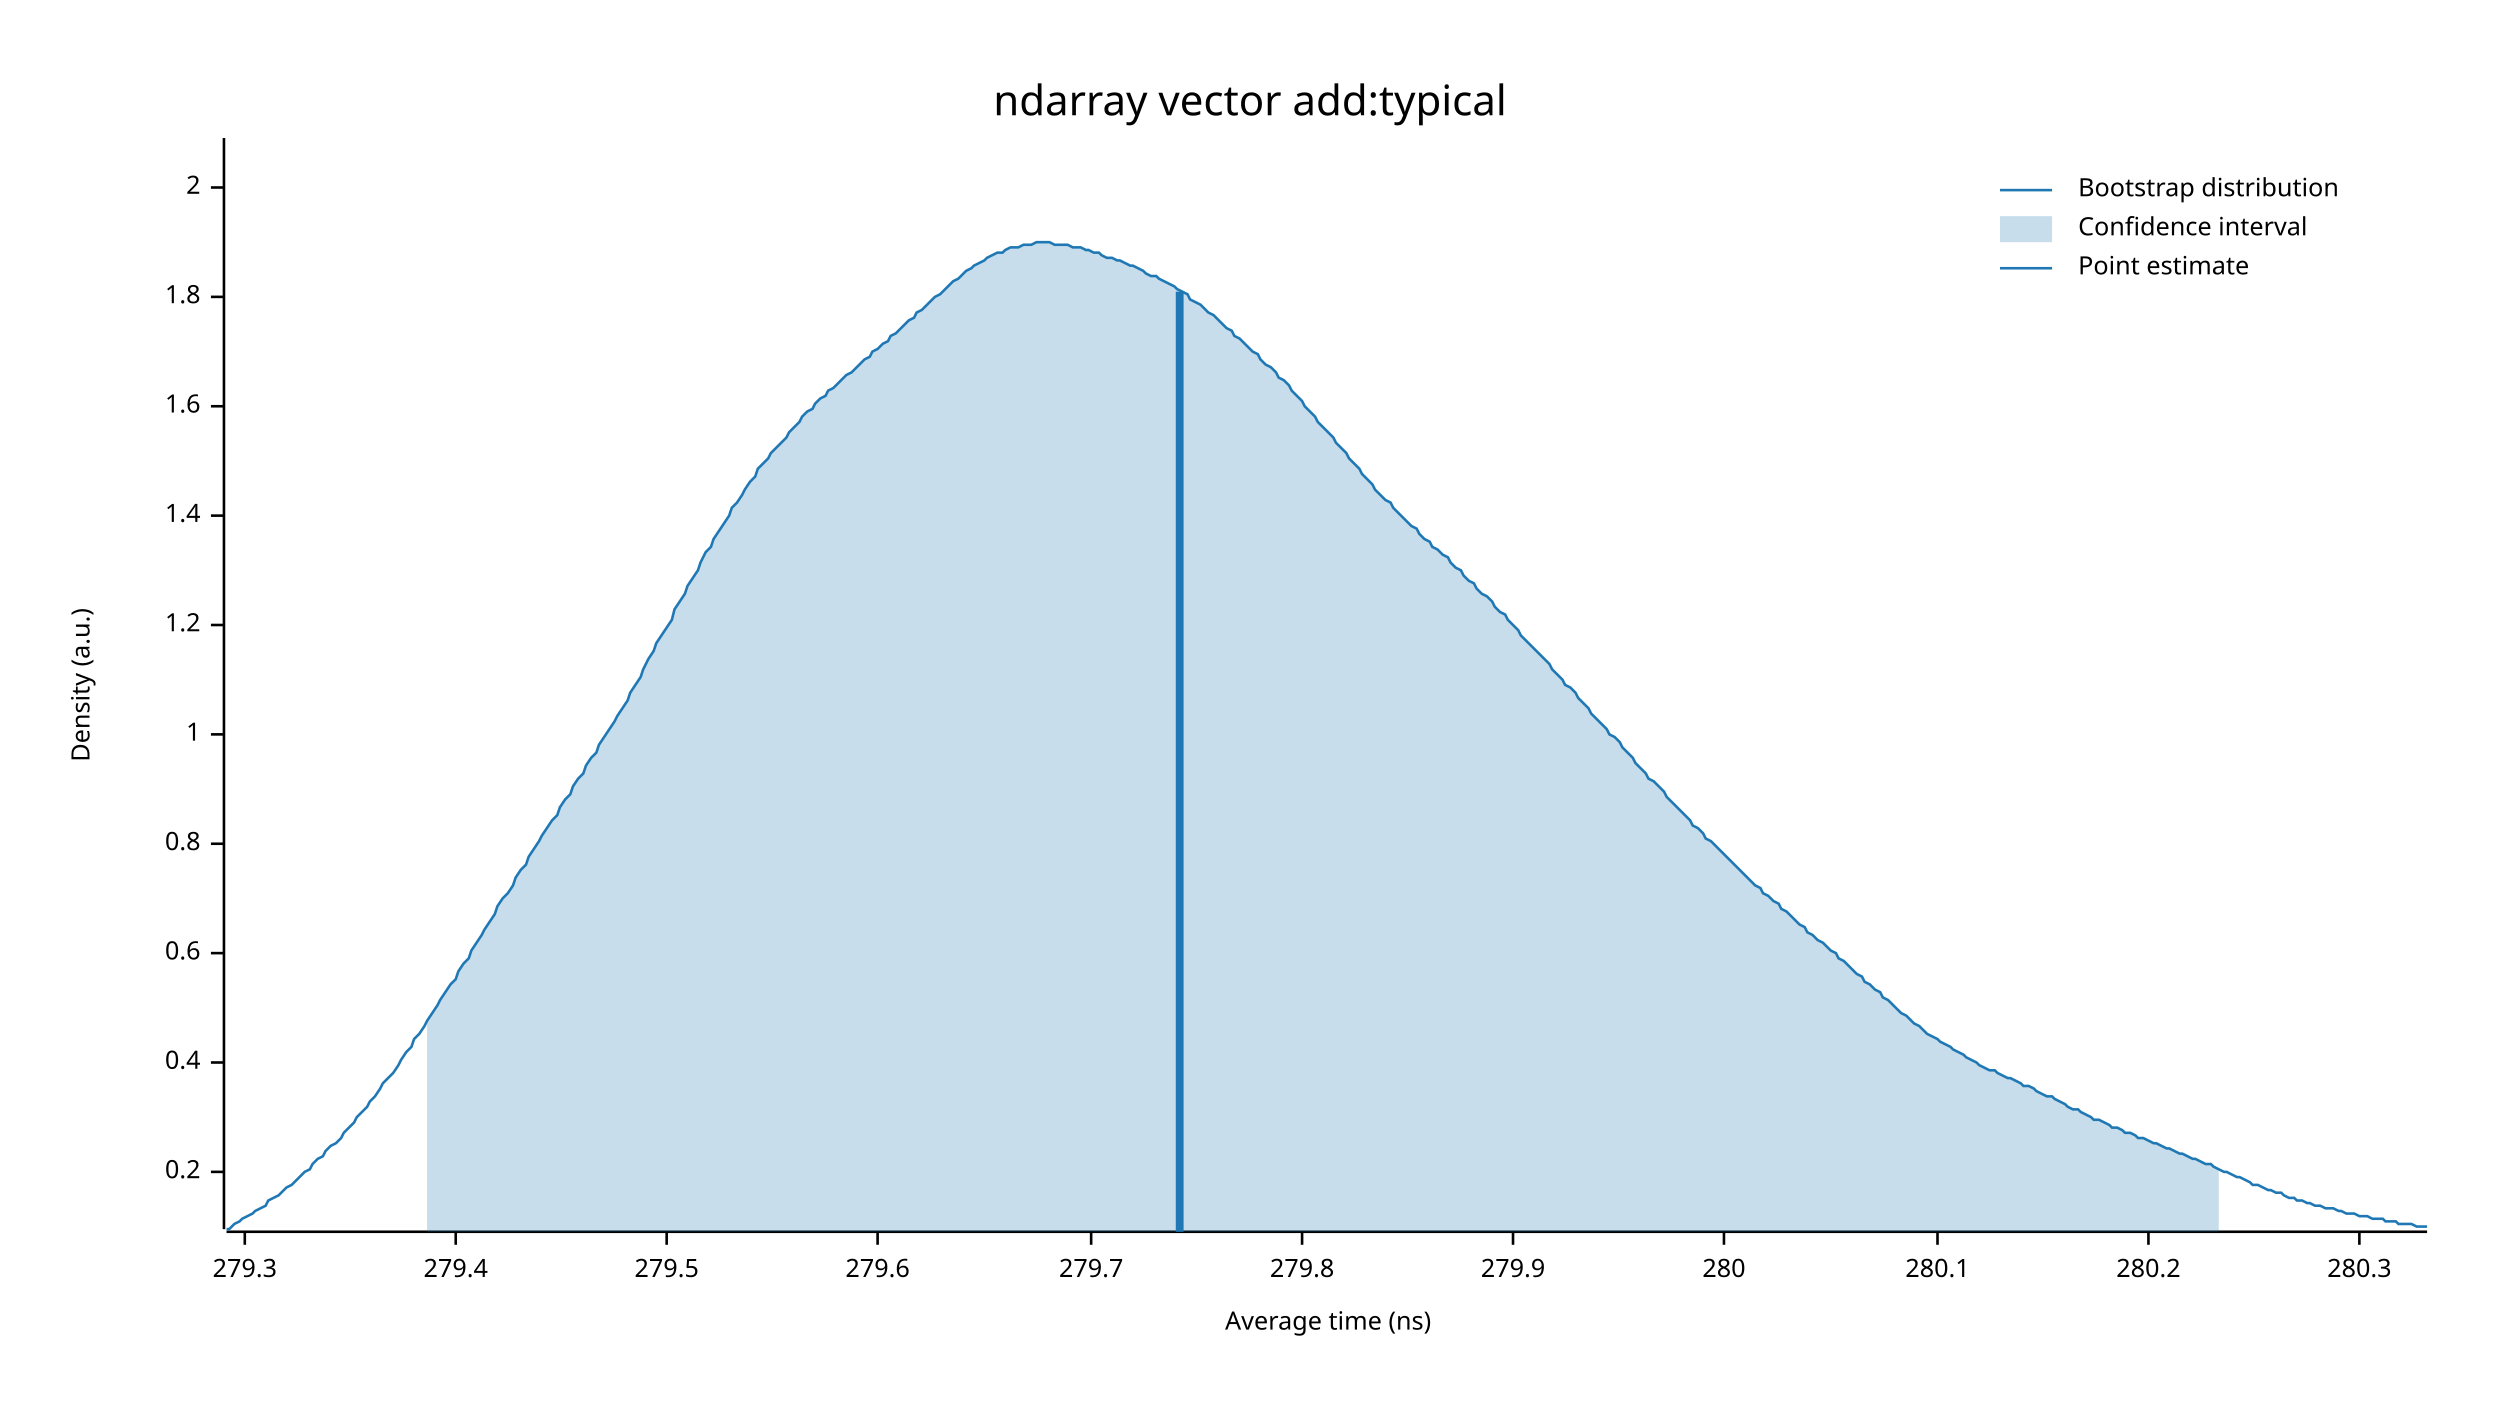
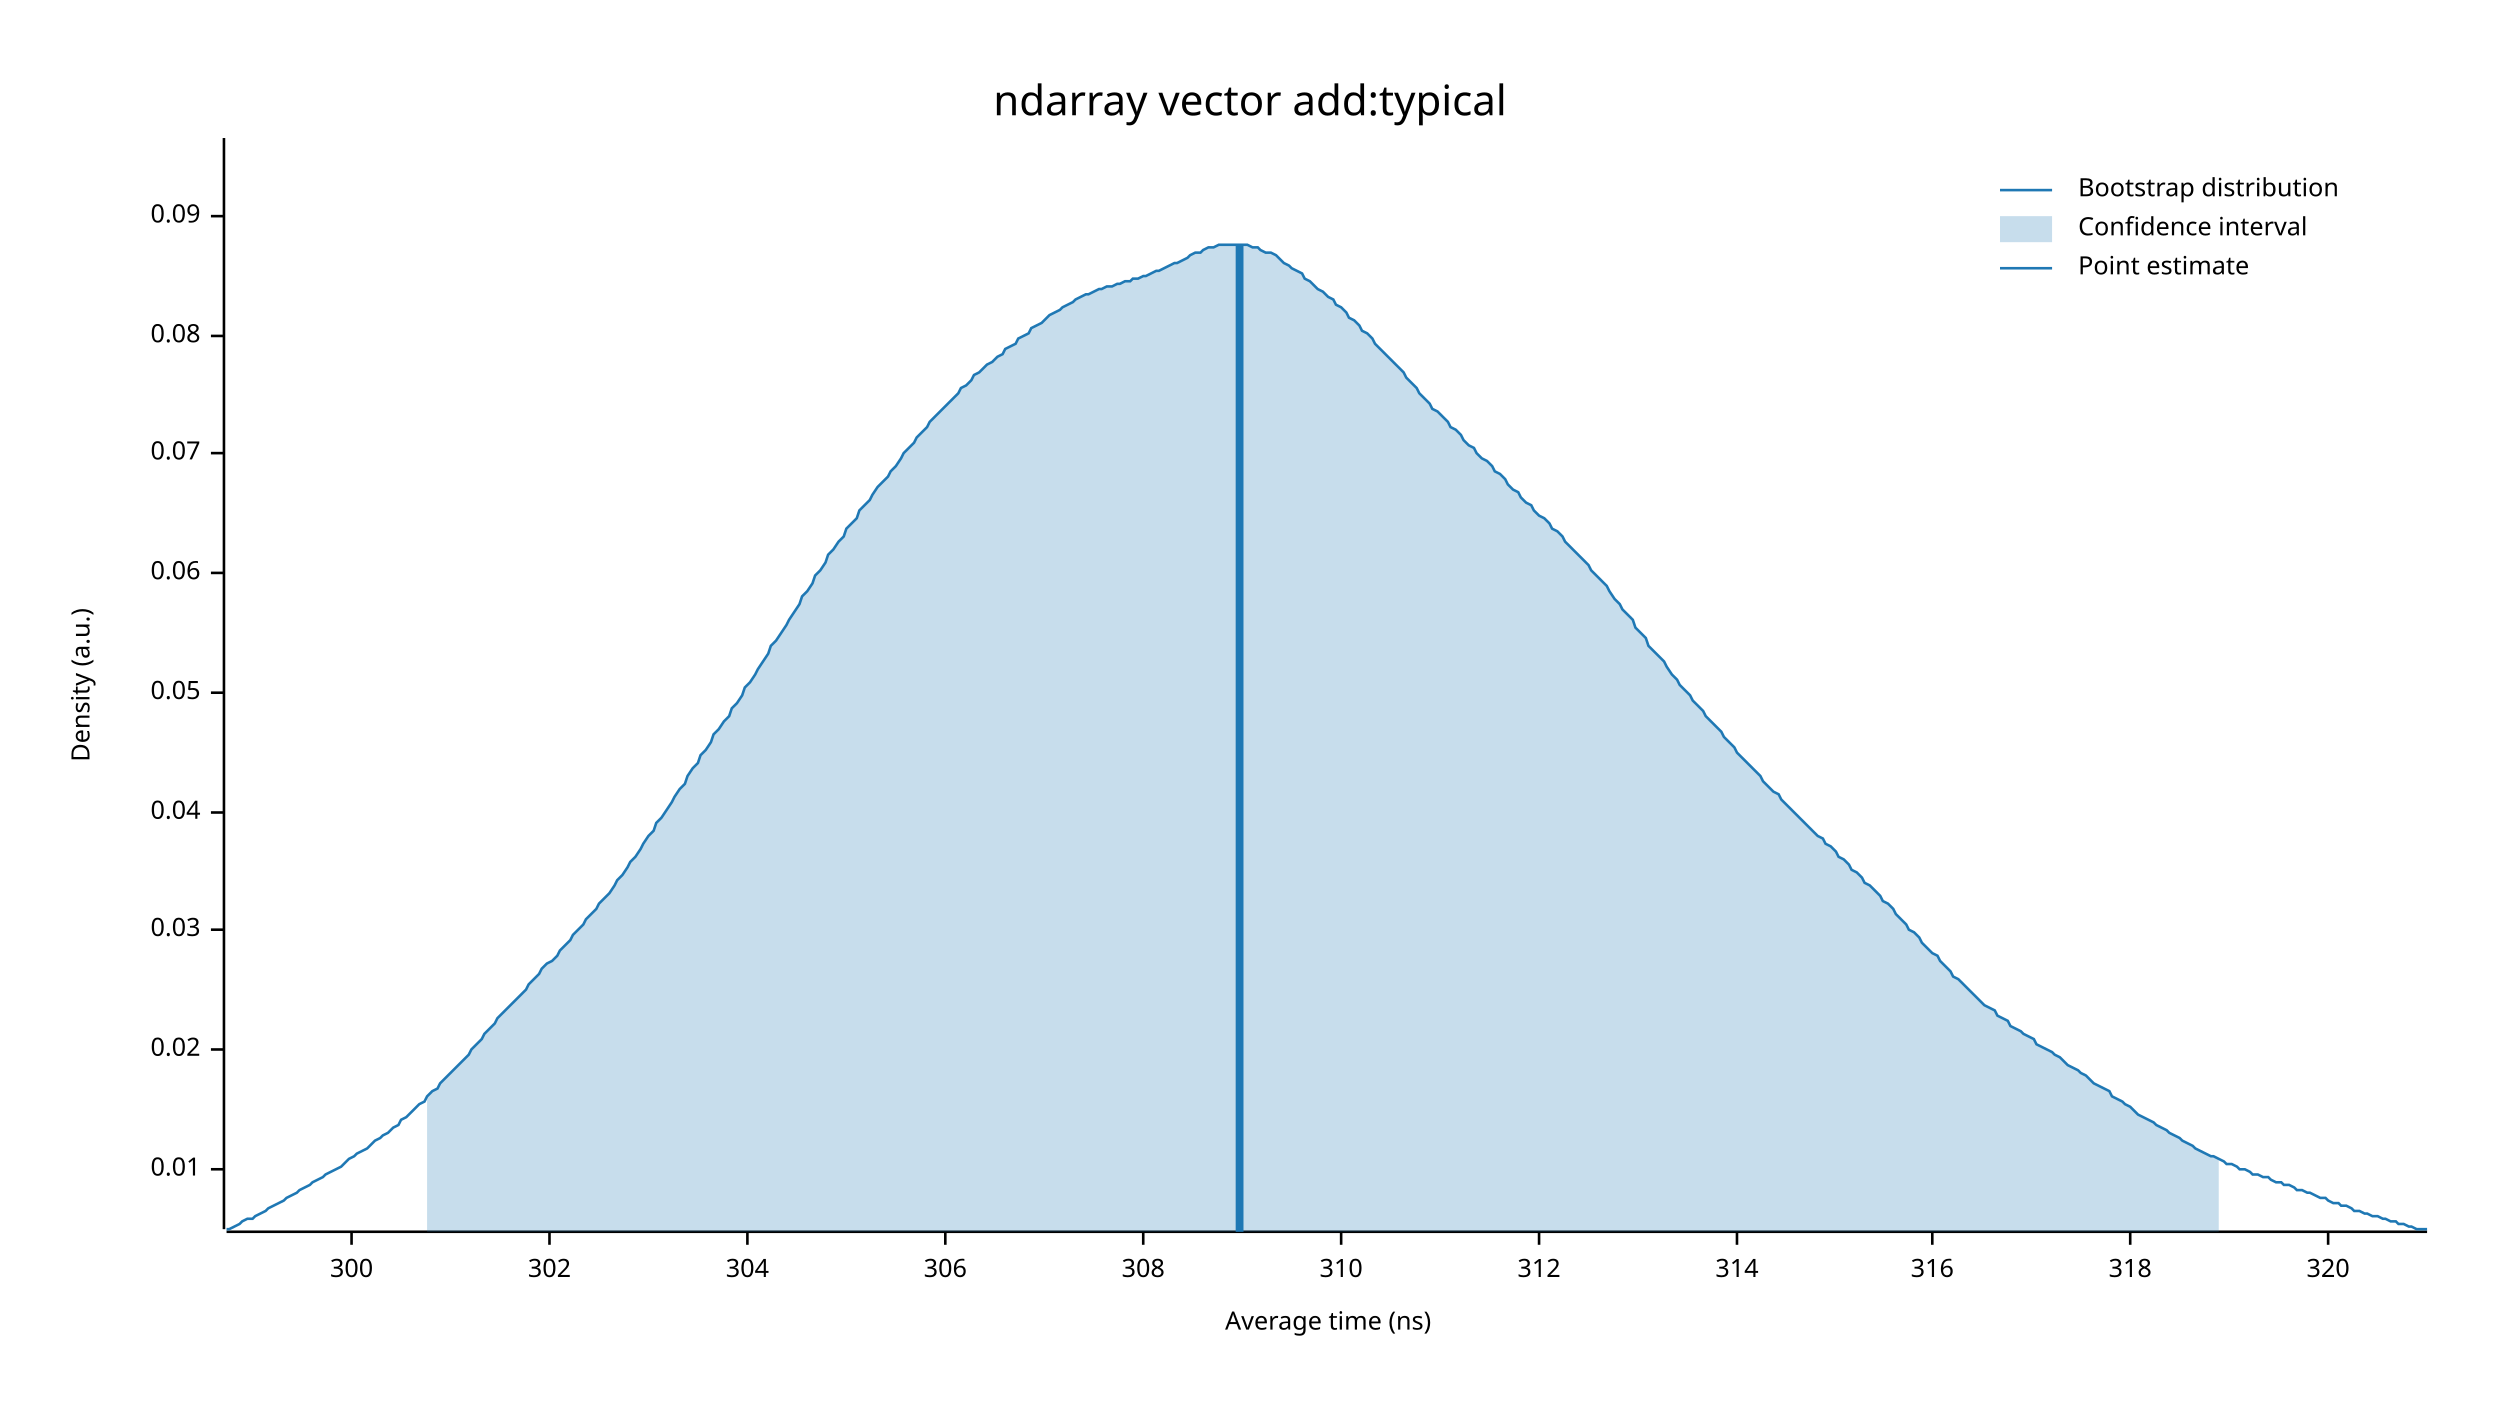
<svg xmlns="http://www.w3.org/2000/svg" width="960" height="540" viewBox="0 0 960 540">
  <text x="480" y="32" dy="0.76em" text-anchor="middle" font-family="sans-serif" font-size="16.129" opacity="1" fill="#000000">
ndarray vector add:typical
</text>
  <text x="27" y="263" dy="0.76em" text-anchor="middle" font-family="sans-serif" font-size="9.677" opacity="1" fill="#000000" transform="rotate(270, 27, 263)">
Density (a.u.)
</text>
  <text x="510" y="513" dy="-0.5ex" text-anchor="middle" font-family="sans-serif" font-size="9.677" opacity="1" fill="#000000">
Average time (ns)
</text>
  <polyline fill="none" opacity="1" stroke="#000000" stroke-width="1" points="86,53 86,472 " />
-   <text x="77" y="450" dy="0.5ex" text-anchor="end" font-family="sans-serif" font-size="9.677" opacity="1" fill="#000000">
- 0.2
+   <text x="77" y="449" dy="0.5ex" text-anchor="end" font-family="sans-serif" font-size="9.677" opacity="1" fill="#000000">
+ 0.01
</text>
-   <polyline fill="none" opacity="1" stroke="#000000" stroke-width="1" points="81,450 86,450 " />
-   <text x="77" y="408" dy="0.5ex" text-anchor="end" font-family="sans-serif" font-size="9.677" opacity="1" fill="#000000">
- 0.4
+   <polyline fill="none" opacity="1" stroke="#000000" stroke-width="1" points="81,449 86,449 " />
+   <text x="77" y="403" dy="0.5ex" text-anchor="end" font-family="sans-serif" font-size="9.677" opacity="1" fill="#000000">
+ 0.02
</text>
-   <polyline fill="none" opacity="1" stroke="#000000" stroke-width="1" points="81,408 86,408 " />
-   <text x="77" y="366" dy="0.5ex" text-anchor="end" font-family="sans-serif" font-size="9.677" opacity="1" fill="#000000">
- 0.6
+   <polyline fill="none" opacity="1" stroke="#000000" stroke-width="1" points="81,403 86,403 " />
+   <text x="77" y="357" dy="0.5ex" text-anchor="end" font-family="sans-serif" font-size="9.677" opacity="1" fill="#000000">
+ 0.03
</text>
-   <polyline fill="none" opacity="1" stroke="#000000" stroke-width="1" points="81,366 86,366 " />
-   <text x="77" y="324" dy="0.5ex" text-anchor="end" font-family="sans-serif" font-size="9.677" opacity="1" fill="#000000">
- 0.8
+   <polyline fill="none" opacity="1" stroke="#000000" stroke-width="1" points="81,357 86,357 " />
+   <text x="77" y="312" dy="0.5ex" text-anchor="end" font-family="sans-serif" font-size="9.677" opacity="1" fill="#000000">
+ 0.04
</text>
-   <polyline fill="none" opacity="1" stroke="#000000" stroke-width="1" points="81,324 86,324 " />
-   <text x="77" y="282" dy="0.5ex" text-anchor="end" font-family="sans-serif" font-size="9.677" opacity="1" fill="#000000">
- 1
+   <polyline fill="none" opacity="1" stroke="#000000" stroke-width="1" points="81,312 86,312 " />
+   <text x="77" y="266" dy="0.5ex" text-anchor="end" font-family="sans-serif" font-size="9.677" opacity="1" fill="#000000">
+ 0.05
</text>
-   <polyline fill="none" opacity="1" stroke="#000000" stroke-width="1" points="81,282 86,282 " />
-   <text x="77" y="240" dy="0.5ex" text-anchor="end" font-family="sans-serif" font-size="9.677" opacity="1" fill="#000000">
- 1.2
+   <polyline fill="none" opacity="1" stroke="#000000" stroke-width="1" points="81,266 86,266 " />
+   <text x="77" y="220" dy="0.5ex" text-anchor="end" font-family="sans-serif" font-size="9.677" opacity="1" fill="#000000">
+ 0.06
</text>
-   <polyline fill="none" opacity="1" stroke="#000000" stroke-width="1" points="81,240 86,240 " />
-   <text x="77" y="198" dy="0.5ex" text-anchor="end" font-family="sans-serif" font-size="9.677" opacity="1" fill="#000000">
- 1.4
+   <polyline fill="none" opacity="1" stroke="#000000" stroke-width="1" points="81,220 86,220 " />
+   <text x="77" y="174" dy="0.5ex" text-anchor="end" font-family="sans-serif" font-size="9.677" opacity="1" fill="#000000">
+ 0.07
</text>
-   <polyline fill="none" opacity="1" stroke="#000000" stroke-width="1" points="81,198 86,198 " />
-   <text x="77" y="156" dy="0.5ex" text-anchor="end" font-family="sans-serif" font-size="9.677" opacity="1" fill="#000000">
- 1.6
+   <polyline fill="none" opacity="1" stroke="#000000" stroke-width="1" points="81,174 86,174 " />
+   <text x="77" y="129" dy="0.5ex" text-anchor="end" font-family="sans-serif" font-size="9.677" opacity="1" fill="#000000">
+ 0.08
</text>
-   <polyline fill="none" opacity="1" stroke="#000000" stroke-width="1" points="81,156 86,156 " />
-   <text x="77" y="114" dy="0.5ex" text-anchor="end" font-family="sans-serif" font-size="9.677" opacity="1" fill="#000000">
- 1.8
+   <polyline fill="none" opacity="1" stroke="#000000" stroke-width="1" points="81,129 86,129 " />
+   <text x="77" y="83" dy="0.5ex" text-anchor="end" font-family="sans-serif" font-size="9.677" opacity="1" fill="#000000">
+ 0.09
</text>
-   <polyline fill="none" opacity="1" stroke="#000000" stroke-width="1" points="81,114 86,114 " />
-   <text x="77" y="72" dy="0.5ex" text-anchor="end" font-family="sans-serif" font-size="9.677" opacity="1" fill="#000000">
- 2
+   <polyline fill="none" opacity="1" stroke="#000000" stroke-width="1" points="81,83 86,83 " />
+   <polyline fill="none" opacity="1" stroke="#000000" stroke-width="1" points="87,473 932,473 " />
+   <text x="135" y="483" dy="0.76em" text-anchor="middle" font-family="sans-serif" font-size="9.677" opacity="1" fill="#000000">
+ 300
</text>
-   <polyline fill="none" opacity="1" stroke="#000000" stroke-width="1" points="81,72 86,72 " />
-   <polyline fill="none" opacity="1" stroke="#000000" stroke-width="1" points="87,473 932,473 " />
-   <text x="94" y="483" dy="0.76em" text-anchor="middle" font-family="sans-serif" font-size="9.677" opacity="1" fill="#000000">
- 279.3
+   <polyline fill="none" opacity="1" stroke="#000000" stroke-width="1" points="135,473 135,478 " />
+   <text x="211" y="483" dy="0.76em" text-anchor="middle" font-family="sans-serif" font-size="9.677" opacity="1" fill="#000000">
+ 302
</text>
-   <polyline fill="none" opacity="1" stroke="#000000" stroke-width="1" points="94,473 94,478 " />
-   <text x="175" y="483" dy="0.76em" text-anchor="middle" font-family="sans-serif" font-size="9.677" opacity="1" fill="#000000">
- 279.4
+   <polyline fill="none" opacity="1" stroke="#000000" stroke-width="1" points="211,473 211,478 " />
+   <text x="287" y="483" dy="0.76em" text-anchor="middle" font-family="sans-serif" font-size="9.677" opacity="1" fill="#000000">
+ 304
</text>
-   <polyline fill="none" opacity="1" stroke="#000000" stroke-width="1" points="175,473 175,478 " />
-   <text x="256" y="483" dy="0.76em" text-anchor="middle" font-family="sans-serif" font-size="9.677" opacity="1" fill="#000000">
- 279.5
+   <polyline fill="none" opacity="1" stroke="#000000" stroke-width="1" points="287,473 287,478 " />
+   <text x="363" y="483" dy="0.76em" text-anchor="middle" font-family="sans-serif" font-size="9.677" opacity="1" fill="#000000">
+ 306
</text>
-   <polyline fill="none" opacity="1" stroke="#000000" stroke-width="1" points="256,473 256,478 " />
-   <text x="337" y="483" dy="0.76em" text-anchor="middle" font-family="sans-serif" font-size="9.677" opacity="1" fill="#000000">
- 279.6
+   <polyline fill="none" opacity="1" stroke="#000000" stroke-width="1" points="363,473 363,478 " />
+   <text x="439" y="483" dy="0.76em" text-anchor="middle" font-family="sans-serif" font-size="9.677" opacity="1" fill="#000000">
+ 308
</text>
-   <polyline fill="none" opacity="1" stroke="#000000" stroke-width="1" points="337,473 337,478 " />
-   <text x="419" y="483" dy="0.76em" text-anchor="middle" font-family="sans-serif" font-size="9.677" opacity="1" fill="#000000">
- 279.7
+   <polyline fill="none" opacity="1" stroke="#000000" stroke-width="1" points="439,473 439,478 " />
+   <text x="515" y="483" dy="0.76em" text-anchor="middle" font-family="sans-serif" font-size="9.677" opacity="1" fill="#000000">
+ 310
</text>
-   <polyline fill="none" opacity="1" stroke="#000000" stroke-width="1" points="419,473 419,478 " />
-   <text x="500" y="483" dy="0.76em" text-anchor="middle" font-family="sans-serif" font-size="9.677" opacity="1" fill="#000000">
- 279.8
+   <polyline fill="none" opacity="1" stroke="#000000" stroke-width="1" points="515,473 515,478 " />
+   <text x="591" y="483" dy="0.76em" text-anchor="middle" font-family="sans-serif" font-size="9.677" opacity="1" fill="#000000">
+ 312
</text>
-   <polyline fill="none" opacity="1" stroke="#000000" stroke-width="1" points="500,473 500,478 " />
-   <text x="581" y="483" dy="0.76em" text-anchor="middle" font-family="sans-serif" font-size="9.677" opacity="1" fill="#000000">
- 279.9
+   <polyline fill="none" opacity="1" stroke="#000000" stroke-width="1" points="591,473 591,478 " />
+   <text x="667" y="483" dy="0.76em" text-anchor="middle" font-family="sans-serif" font-size="9.677" opacity="1" fill="#000000">
+ 314
</text>
-   <polyline fill="none" opacity="1" stroke="#000000" stroke-width="1" points="581,473 581,478 " />
-   <text x="662" y="483" dy="0.76em" text-anchor="middle" font-family="sans-serif" font-size="9.677" opacity="1" fill="#000000">
- 280
+   <polyline fill="none" opacity="1" stroke="#000000" stroke-width="1" points="667,473 667,478 " />
+   <text x="742" y="483" dy="0.76em" text-anchor="middle" font-family="sans-serif" font-size="9.677" opacity="1" fill="#000000">
+ 316
</text>
-   <polyline fill="none" opacity="1" stroke="#000000" stroke-width="1" points="662,473 662,478 " />
-   <text x="744" y="483" dy="0.76em" text-anchor="middle" font-family="sans-serif" font-size="9.677" opacity="1" fill="#000000">
- 280.1
+   <polyline fill="none" opacity="1" stroke="#000000" stroke-width="1" points="742,473 742,478 " />
+   <text x="818" y="483" dy="0.76em" text-anchor="middle" font-family="sans-serif" font-size="9.677" opacity="1" fill="#000000">
+ 318
</text>
-   <polyline fill="none" opacity="1" stroke="#000000" stroke-width="1" points="744,473 744,478 " />
-   <text x="825" y="483" dy="0.76em" text-anchor="middle" font-family="sans-serif" font-size="9.677" opacity="1" fill="#000000">
- 280.2
+   <polyline fill="none" opacity="1" stroke="#000000" stroke-width="1" points="818,473 818,478 " />
+   <text x="894" y="483" dy="0.76em" text-anchor="middle" font-family="sans-serif" font-size="9.677" opacity="1" fill="#000000">
+ 320
</text>
-   <polyline fill="none" opacity="1" stroke="#000000" stroke-width="1" points="825,473 825,478 " />
-   <text x="906" y="483" dy="0.76em" text-anchor="middle" font-family="sans-serif" font-size="9.677" opacity="1" fill="#000000">
- 280.3
- </text>
-   <polyline fill="none" opacity="1" stroke="#000000" stroke-width="1" points="906,473 906,478 " />
-   <polyline fill="none" opacity="1" stroke="#1F78B4" stroke-width="1" points="87,472 88,472 90,470 92,469 93,468 95,467 97,466 98,465 100,464 102,463 103,461 105,460 107,459 109,457 110,456 112,455 114,453 115,452 117,450 119,449 120,447 122,445 124,444 125,442 127,440 129,439 131,437 132,435 134,433 136,431 137,429 139,427 141,425 142,423 144,421 146,418 147,416 149,414 151,412 153,409 154,407 156,404 158,402 159,399 161,397 163,394 164,392 166,389 168,386 169,384 171,381 173,378 175,376 176,373 178,370 180,368 181,365 183,362 185,359 186,357 188,354 190,351 191,348 193,345 195,343 197,340 198,337 200,334 202,332 203,329 205,326 207,323 208,321 210,318 212,315 214,313 215,310 217,307 219,305 220,302 222,299 224,297 225,294 227,291 229,289 230,286 232,283 234,280 236,277 237,275 239,272 241,269 242,266 244,263 246,260 247,257 249,253 251,250 252,247 254,244 256,241 258,238 259,234 261,231 263,228 264,225 266,222 268,219 269,216 271,212 273,210 274,207 276,204 278,201 280,198 281,195 283,193 285,190 286,188 288,185 290,183 291,180 293,178 295,176 296,174 298,172 300,170 302,168 303,166 305,164 307,162 308,160 310,158 312,157 313,155 315,153 317,152 318,150 320,149 322,147 324,145 325,144 327,143 329,141 330,140 332,138 334,137 335,135 337,134 339,132 341,131 342,129 344,128 346,126 347,125 349,123 351,122 352,120 354,119 356,117 357,116 359,114 361,113 363,111 364,110 366,108 368,107 369,106 371,104 373,103 374,102 376,101 378,100 379,99 381,98 383,97 385,97 386,96 388,95 390,95 391,95 393,94 395,94 396,94 398,93 400,93 401,93 403,93 405,94 407,94 408,94 410,94 412,95 413,95 415,95 417,96 418,96 420,97 422,97 423,98 425,99 427,99 429,100 430,100 432,101 434,102 435,102 437,103 439,104 440,105 442,106 444,106 445,107 447,108 449,109 451,110 452,111 454,112 456,113 457,115 459,116 461,117 462,118 464,120 466,121 468,123 469,124 471,126 473,127 474,129 476,130 478,132 479,133 481,135 483,136 484,138 486,140 488,141 490,143 491,145 493,146 495,148 496,150 498,152 500,154 501,156 503,158 505,160 506,162 508,164 510,166 512,168 513,170 515,172 517,174 518,176 520,178 522,180 523,182 525,184 527,186 528,188 530,190 532,192 534,193 535,195 537,197 539,199 540,200 542,202 544,203 545,205 547,207 549,208 550,210 552,211 554,213 556,214 557,216 559,218 561,219 562,221 564,223 566,224 567,226 569,228 571,229 573,231 574,233 576,235 578,236 579,238 581,240 583,242 584,244 586,246 588,248 589,249 591,251 593,253 595,255 596,257 598,259 600,261 601,263 603,264 605,266 606,268 608,270 610,272 611,274 613,276 615,278 617,280 618,282 620,283 622,285 623,287 625,289 627,291 628,293 630,295 632,297 633,299 635,300 637,302 639,304 640,306 642,308 644,310 645,311 647,313 649,315 650,317 652,318 654,320 655,322 657,323 659,325 661,327 662,328 664,330 666,332 667,333 669,335 671,337 672,338 674,340 676,341 677,343 679,344 681,346 683,347 684,349 686,350 688,352 689,353 691,355 693,356 694,358 696,359 698,361 700,362 701,363 703,365 705,366 706,368 708,369 710,371 711,372 713,374 715,375 716,377 718,378 720,380 722,381 723,383 725,384 727,386 728,387 730,389 732,390 733,391 735,393 737,394 738,395 740,397 742,398 744,399 745,400 747,401 749,402 750,403 752,404 754,405 755,406 757,407 759,408 760,409 762,410 764,411 766,411 767,412 769,413 771,414 772,414 774,415 776,416 777,417 779,417 781,418 782,419 784,420 786,421 788,421 789,422 791,423 793,424 794,425 796,426 798,426 799,427 801,428 803,429 804,430 806,430 808,431 810,432 811,433 813,433 815,434 816,435 818,435 820,436 821,437 823,437 825,438 827,439 828,439 830,440 832,441 833,441 835,442 837,443 838,443 840,444 842,445 843,445 845,446 847,447 849,447 850,448 852,449 854,450 855,450 857,451 859,452 860,452 862,453 864,454 865,455 867,455 869,456 871,457 872,457 874,458 876,458 877,459 879,460 881,460 882,461 884,461 886,462 887,462 889,463 891,463 893,464 894,464 896,464 898,465 899,465 901,466 903,466 904,466 906,467 908,467 909,467 911,468 913,468 915,468 916,469 918,469 920,469 921,470 923,470 925,470 926,470 928,471 930,471 932,471 " />
-   <polygon opacity="0.25" fill="#1F78B4" points="164,392 166,389 168,386 169,384 171,381 173,378 175,376 176,373 178,370 180,368 181,365 183,362 185,359 186,357 188,354 190,351 191,348 193,345 195,343 197,340 198,337 200,334 202,332 203,329 205,326 207,323 208,321 210,318 212,315 214,313 215,310 217,307 219,305 220,302 222,299 224,297 225,294 227,291 229,289 230,286 232,283 234,280 236,277 237,275 239,272 241,269 242,266 244,263 246,260 247,257 249,253 251,250 252,247 254,244 256,241 258,238 259,234 261,231 263,228 264,225 266,222 268,219 269,216 271,212 273,210 274,207 276,204 278,201 280,198 281,195 283,193 285,190 286,188 288,185 290,183 291,180 293,178 295,176 296,174 298,172 300,170 302,168 303,166 305,164 307,162 308,160 310,158 312,157 313,155 315,153 317,152 318,150 320,149 322,147 324,145 325,144 327,143 329,141 330,140 332,138 334,137 335,135 337,134 339,132 341,131 342,129 344,128 346,126 347,125 349,123 351,122 352,120 354,119 356,117 357,116 359,114 361,113 363,111 364,110 366,108 368,107 369,106 371,104 373,103 374,102 376,101 378,100 379,99 381,98 383,97 385,97 386,96 388,95 390,95 391,95 393,94 395,94 396,94 398,93 400,93 401,93 403,93 405,94 407,94 408,94 410,94 412,95 413,95 415,95 417,96 418,96 420,97 422,97 423,98 425,99 427,99 429,100 430,100 432,101 434,102 435,102 437,103 439,104 440,105 442,106 444,106 445,107 447,108 449,109 451,110 452,111 454,112 456,113 457,115 459,116 461,117 462,118 464,120 466,121 468,123 469,124 471,126 473,127 474,129 476,130 478,132 479,133 481,135 483,136 484,138 486,140 488,141 490,143 491,145 493,146 495,148 496,150 498,152 500,154 501,156 503,158 505,160 506,162 508,164 510,166 512,168 513,170 515,172 517,174 518,176 520,178 522,180 523,182 525,184 527,186 528,188 530,190 532,192 534,193 535,195 537,197 539,199 540,200 542,202 544,203 545,205 547,207 549,208 550,210 552,211 554,213 556,214 557,216 559,218 561,219 562,221 564,223 566,224 567,226 569,228 571,229 573,231 574,233 576,235 578,236 579,238 581,240 583,242 584,244 586,246 588,248 589,249 591,251 593,253 595,255 596,257 598,259 600,261 601,263 603,264 605,266 606,268 608,270 610,272 611,274 613,276 615,278 617,280 618,282 620,283 622,285 623,287 625,289 627,291 628,293 630,295 632,297 633,299 635,300 637,302 639,304 640,306 642,308 644,310 645,311 647,313 649,315 650,317 652,318 654,320 655,322 657,323 659,325 661,327 662,328 664,330 666,332 667,333 669,335 671,337 672,338 674,340 676,341 677,343 679,344 681,346 683,347 684,349 686,350 688,352 689,353 691,355 693,356 694,358 696,359 698,361 700,362 701,363 703,365 705,366 706,368 708,369 710,371 711,372 713,374 715,375 716,377 718,378 720,380 722,381 723,383 725,384 727,386 728,387 730,389 732,390 733,391 735,393 737,394 738,395 740,397 742,398 744,399 745,400 747,401 749,402 750,403 752,404 754,405 755,406 757,407 759,408 760,409 762,410 764,411 766,411 767,412 769,413 771,414 772,414 774,415 776,416 777,417 779,417 781,418 782,419 784,420 786,421 788,421 789,422 791,423 793,424 794,425 796,426 798,426 799,427 801,428 803,429 804,430 806,430 808,431 810,432 811,433 813,433 815,434 816,435 818,435 820,436 821,437 823,437 825,438 827,439 828,439 830,440 832,441 833,441 835,442 837,443 838,443 840,444 842,445 843,445 845,446 847,447 849,447 850,448 852,449 852,473 164,473 " />
-   <polyline fill="none" opacity="1" stroke="#1F78B4" stroke-width="3" points="453,473 453,112 " />
+   <polyline fill="none" opacity="1" stroke="#000000" stroke-width="1" points="894,473 894,478 " />
+   <polyline fill="none" opacity="1" stroke="#1F78B4" stroke-width="1" points="87,472 88,472 90,471 92,470 93,469 95,468 97,468 98,467 100,466 102,465 103,464 105,463 107,462 109,461 110,460 112,459 114,458 115,457 117,456 119,455 120,454 122,453 124,452 125,451 127,450 129,449 131,448 132,447 134,445 136,444 137,443 139,442 141,441 142,440 144,438 146,437 147,436 149,435 151,433 153,432 154,430 156,429 158,427 159,426 161,424 163,423 164,421 166,419 168,418 169,416 171,414 173,412 175,410 176,409 178,407 180,405 181,403 183,401 185,399 186,397 188,395 190,393 191,391 193,389 195,387 197,385 198,384 200,382 202,380 203,378 205,376 207,374 208,372 210,370 212,369 214,367 215,365 217,363 219,361 220,359 222,357 224,355 225,353 227,351 229,349 230,347 232,345 234,343 236,340 237,338 239,336 241,333 242,331 244,329 246,326 247,324 249,321 251,319 252,316 254,314 256,311 258,308 259,306 261,303 263,301 264,298 266,295 268,293 269,290 271,288 273,285 274,282 276,280 278,277 280,275 281,272 283,270 285,267 286,264 288,262 290,259 291,257 293,254 295,251 296,248 298,246 300,243 302,240 303,238 305,235 307,232 308,229 310,227 312,224 313,221 315,219 317,216 318,213 320,211 322,208 324,206 325,203 327,201 329,199 330,196 332,194 334,192 335,190 337,187 339,185 341,183 342,181 344,179 346,176 347,174 349,172 351,170 352,168 354,166 356,164 357,162 359,160 361,158 363,156 364,155 366,153 368,151 369,149 371,148 373,146 374,144 376,143 378,141 379,140 381,139 383,137 385,136 386,134 388,133 390,132 391,130 393,129 395,128 396,126 398,125 400,124 401,123 403,121 405,120 407,119 408,118 410,117 412,116 413,115 415,114 417,113 418,113 420,112 422,111 423,111 425,110 427,110 429,109 430,109 432,108 434,108 435,107 437,107 439,106 440,106 442,105 444,104 445,104 447,103 449,102 451,101 452,101 454,100 456,99 457,98 459,97 461,97 462,96 464,95 466,95 468,94 469,94 471,94 473,94 474,94 476,94 478,94 479,94 481,95 483,95 484,96 486,97 488,97 490,98 491,99 493,101 495,102 496,103 498,104 500,105 501,107 503,108 505,110 506,111 508,112 510,114 512,115 513,117 515,118 517,120 518,122 520,123 522,125 523,127 525,128 527,130 528,132 530,134 532,136 534,138 535,139 537,141 539,143 540,145 542,147 544,149 545,151 547,153 549,155 550,157 552,158 554,160 556,162 557,164 559,165 561,167 562,169 564,171 566,172 567,174 569,176 571,177 573,179 574,181 576,182 578,184 579,186 581,188 583,189 584,191 586,193 588,194 589,196 591,198 593,199 595,201 596,203 598,204 600,206 601,208 603,210 605,212 606,213 608,215 610,217 611,219 613,221 615,223 617,225 618,227 620,230 622,232 623,234 625,236 627,238 628,241 630,243 632,245 633,248 635,250 637,252 639,254 640,256 642,259 644,261 645,263 647,265 649,267 650,269 652,271 654,273 655,275 657,277 659,279 661,281 662,283 664,285 666,287 667,289 669,291 671,293 672,294 674,296 676,298 677,300 679,302 681,304 683,305 684,307 686,309 688,311 689,312 691,314 693,316 694,317 696,319 698,321 700,322 701,324 703,325 705,327 706,329 708,330 710,332 711,334 713,335 715,337 716,339 718,340 720,342 722,344 723,346 725,347 727,349 728,351 730,353 732,355 733,357 735,358 737,360 738,362 740,364 742,366 744,367 745,369 747,371 749,373 750,375 752,376 754,378 755,379 757,381 759,383 760,384 762,386 764,387 766,388 767,390 769,391 771,392 772,394 774,395 776,396 777,397 779,398 781,399 782,401 784,402 786,403 788,404 789,405 791,406 793,408 794,409 796,410 798,411 799,412 801,413 803,415 804,416 806,417 808,418 810,419 811,421 813,422 815,423 816,424 818,425 820,427 821,428 823,429 825,430 827,431 828,432 830,433 832,434 833,435 835,436 837,437 838,438 840,439 842,440 843,441 845,442 847,443 849,444 850,444 852,445 854,446 855,447 857,447 859,448 860,449 862,449 864,450 865,451 867,451 869,452 871,452 872,453 874,454 876,454 877,455 879,455 881,456 882,457 884,457 886,458 887,458 889,459 891,460 893,460 894,461 896,462 898,462 899,463 901,463 903,464 904,465 906,465 908,466 909,466 911,467 913,467 915,468 916,468 918,469 920,469 921,470 923,470 925,471 926,471 928,472 930,472 932,472 " />
+   <polygon opacity="0.25" fill="#1F78B4" points="164,421 166,419 168,418 169,416 171,414 173,412 175,410 176,409 178,407 180,405 181,403 183,401 185,399 186,397 188,395 190,393 191,391 193,389 195,387 197,385 198,384 200,382 202,380 203,378 205,376 207,374 208,372 210,370 212,369 214,367 215,365 217,363 219,361 220,359 222,357 224,355 225,353 227,351 229,349 230,347 232,345 234,343 236,340 237,338 239,336 241,333 242,331 244,329 246,326 247,324 249,321 251,319 252,316 254,314 256,311 258,308 259,306 261,303 263,301 264,298 266,295 268,293 269,290 271,288 273,285 274,282 276,280 278,277 280,275 281,272 283,270 285,267 286,264 288,262 290,259 291,257 293,254 295,251 296,248 298,246 300,243 302,240 303,238 305,235 307,232 308,229 310,227 312,224 313,221 315,219 317,216 318,213 320,211 322,208 324,206 325,203 327,201 329,199 330,196 332,194 334,192 335,190 337,187 339,185 341,183 342,181 344,179 346,176 347,174 349,172 351,170 352,168 354,166 356,164 357,162 359,160 361,158 363,156 364,155 366,153 368,151 369,149 371,148 373,146 374,144 376,143 378,141 379,140 381,139 383,137 385,136 386,134 388,133 390,132 391,130 393,129 395,128 396,126 398,125 400,124 401,123 403,121 405,120 407,119 408,118 410,117 412,116 413,115 415,114 417,113 418,113 420,112 422,111 423,111 425,110 427,110 429,109 430,109 432,108 434,108 435,107 437,107 439,106 440,106 442,105 444,104 445,104 447,103 449,102 451,101 452,101 454,100 456,99 457,98 459,97 461,97 462,96 464,95 466,95 468,94 469,94 471,94 473,94 474,94 476,94 478,94 479,94 481,95 483,95 484,96 486,97 488,97 490,98 491,99 493,101 495,102 496,103 498,104 500,105 501,107 503,108 505,110 506,111 508,112 510,114 512,115 513,117 515,118 517,120 518,122 520,123 522,125 523,127 525,128 527,130 528,132 530,134 532,136 534,138 535,139 537,141 539,143 540,145 542,147 544,149 545,151 547,153 549,155 550,157 552,158 554,160 556,162 557,164 559,165 561,167 562,169 564,171 566,172 567,174 569,176 571,177 573,179 574,181 576,182 578,184 579,186 581,188 583,189 584,191 586,193 588,194 589,196 591,198 593,199 595,201 596,203 598,204 600,206 601,208 603,210 605,212 606,213 608,215 610,217 611,219 613,221 615,223 617,225 618,227 620,230 622,232 623,234 625,236 627,238 628,241 630,243 632,245 633,248 635,250 637,252 639,254 640,256 642,259 644,261 645,263 647,265 649,267 650,269 652,271 654,273 655,275 657,277 659,279 661,281 662,283 664,285 666,287 667,289 669,291 671,293 672,294 674,296 676,298 677,300 679,302 681,304 683,305 684,307 686,309 688,311 689,312 691,314 693,316 694,317 696,319 698,321 700,322 701,324 703,325 705,327 706,329 708,330 710,332 711,334 713,335 715,337 716,339 718,340 720,342 722,344 723,346 725,347 727,349 728,351 730,353 732,355 733,357 735,358 737,360 738,362 740,364 742,366 744,367 745,369 747,371 749,373 750,375 752,376 754,378 755,379 757,381 759,383 760,384 762,386 764,387 766,388 767,390 769,391 771,392 772,394 774,395 776,396 777,397 779,398 781,399 782,401 784,402 786,403 788,404 789,405 791,406 793,408 794,409 796,410 798,411 799,412 801,413 803,415 804,416 806,417 808,418 810,419 811,421 813,422 815,423 816,424 818,425 820,427 821,428 823,429 825,430 827,431 828,432 830,433 832,434 833,435 835,436 837,437 838,438 840,439 842,440 843,441 845,442 847,443 849,444 850,444 852,445 852,473 164,473 " />
+   <polyline fill="none" opacity="1" stroke="#1F78B4" stroke-width="3" points="476,473 476,94 " />
  <text x="798" y="68" dy="0.76em" text-anchor="start" font-family="sans-serif" font-size="9.677" opacity="1" fill="#000000">
Bootstrap distribution
</text>
  <text x="798" y="83" dy="0.76em" text-anchor="start" font-family="sans-serif" font-size="9.677" opacity="1" fill="#000000">
Confidence interval
</text>
  <text x="798" y="98" dy="0.76em" text-anchor="start" font-family="sans-serif" font-size="9.677" opacity="1" fill="#000000">
Point estimate
</text>
  <polyline fill="none" opacity="1" stroke="#1F78B4" stroke-width="1" points="768,73 788,73 " />
  <rect x="768" y="83" width="20" height="10" opacity="0.25" fill="#1F78B4" stroke="none" />
  <polyline fill="none" opacity="1" stroke="#1F78B4" stroke-width="1" points="768,103 788,103 " />
</svg>
